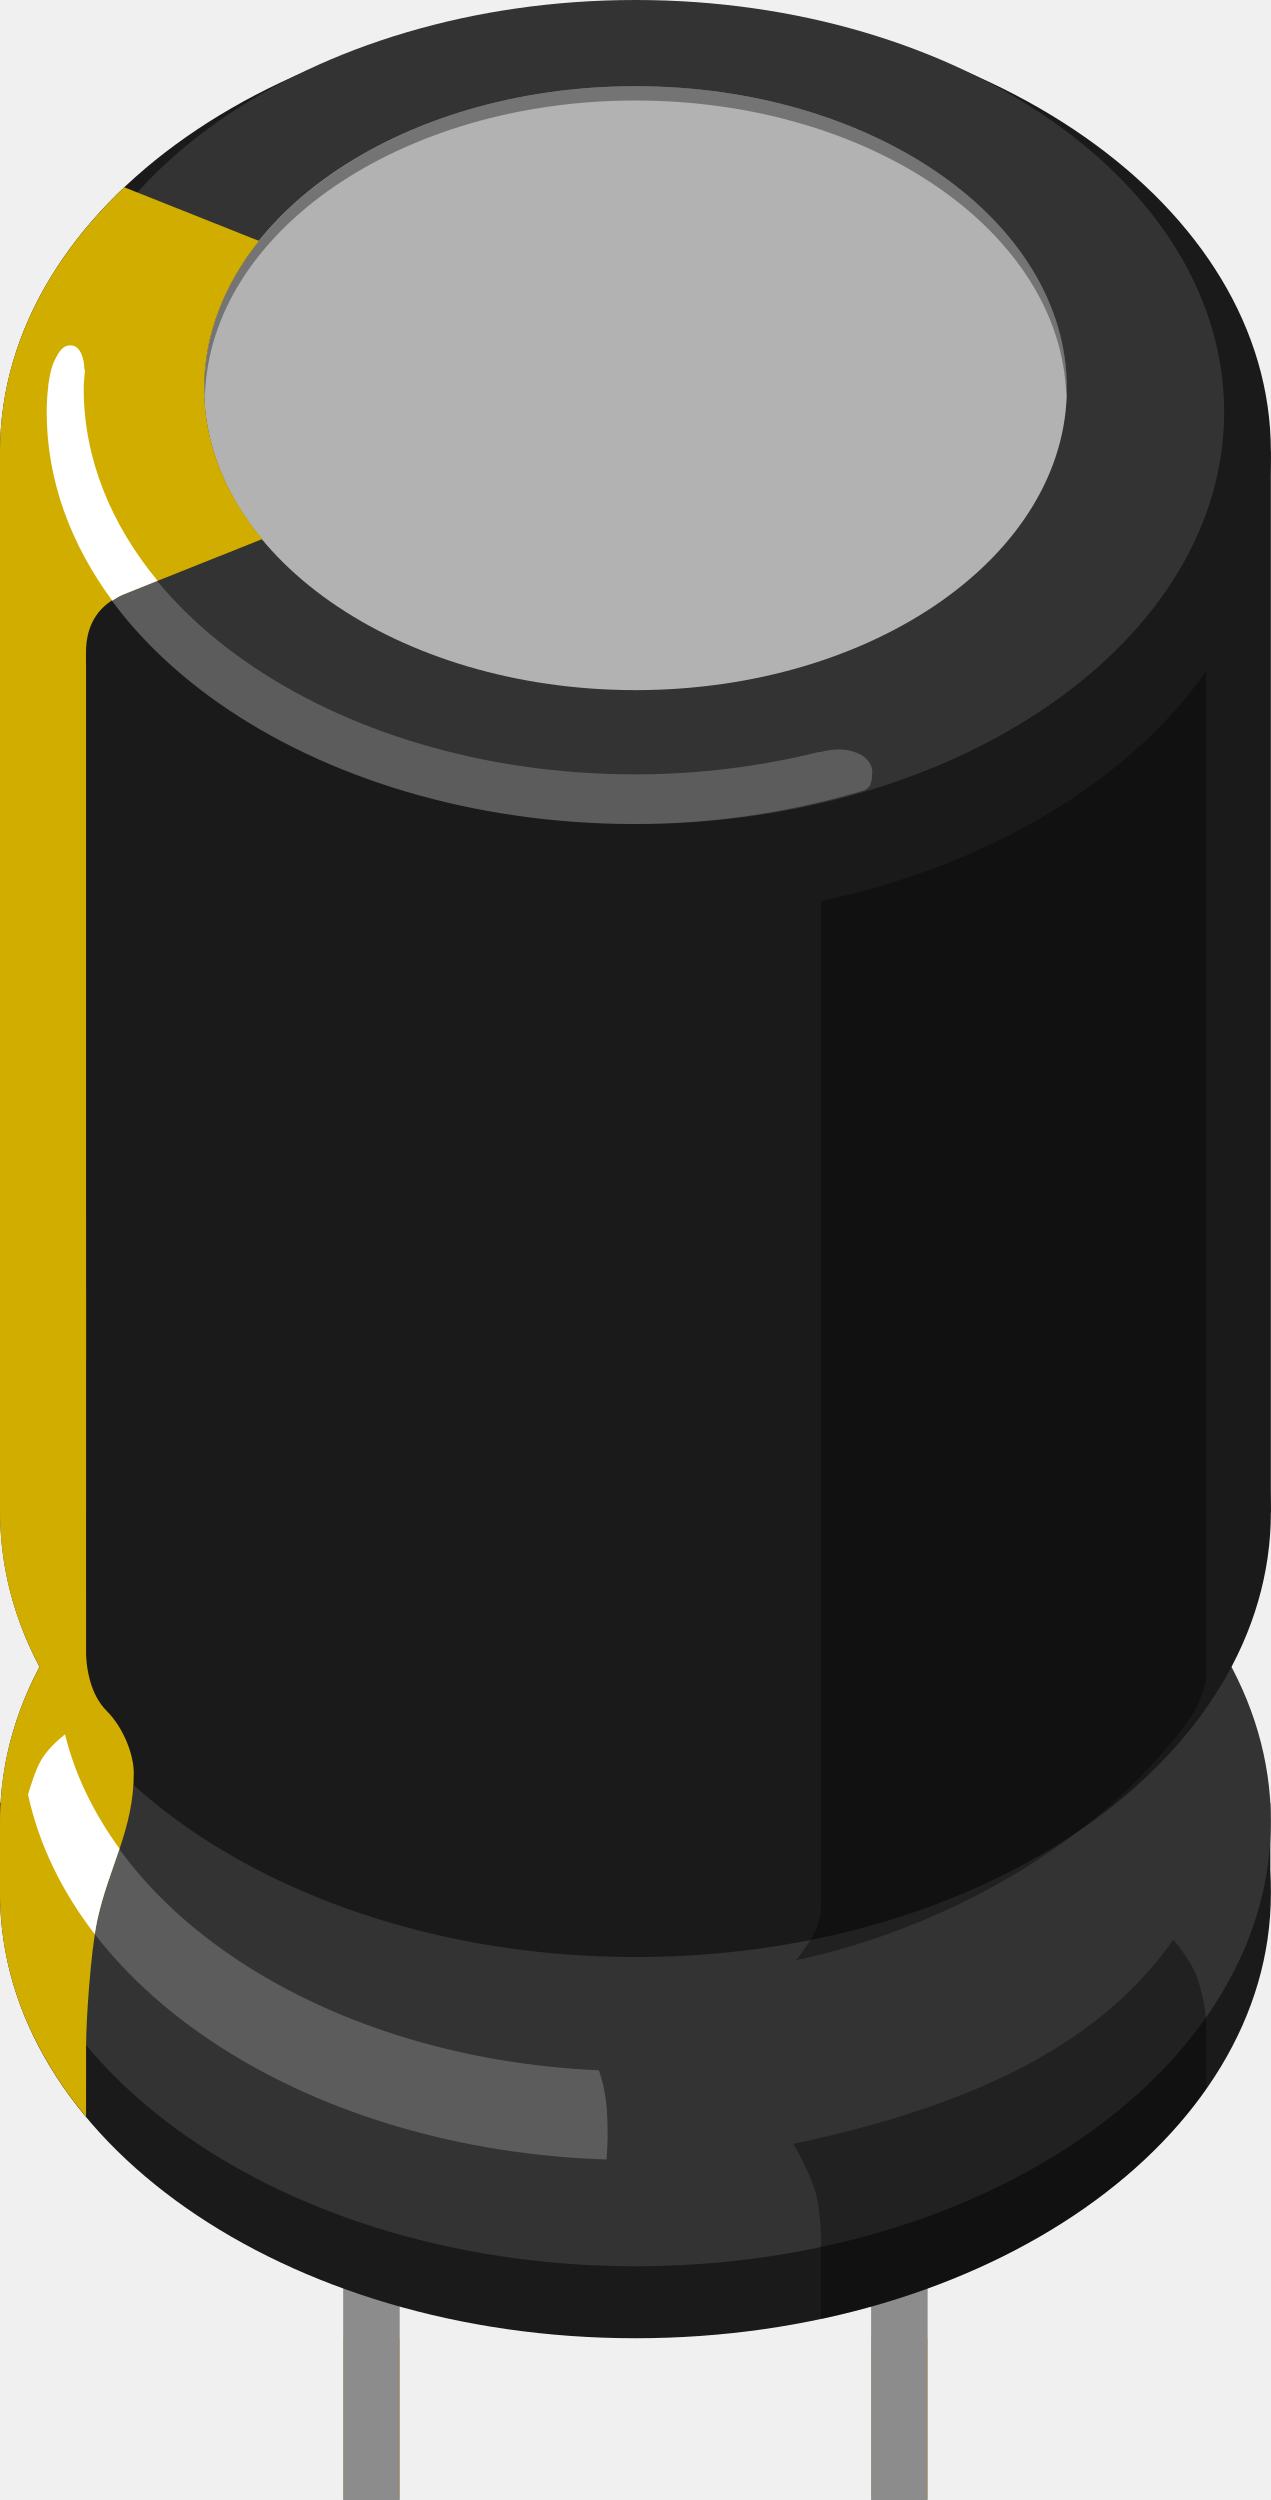
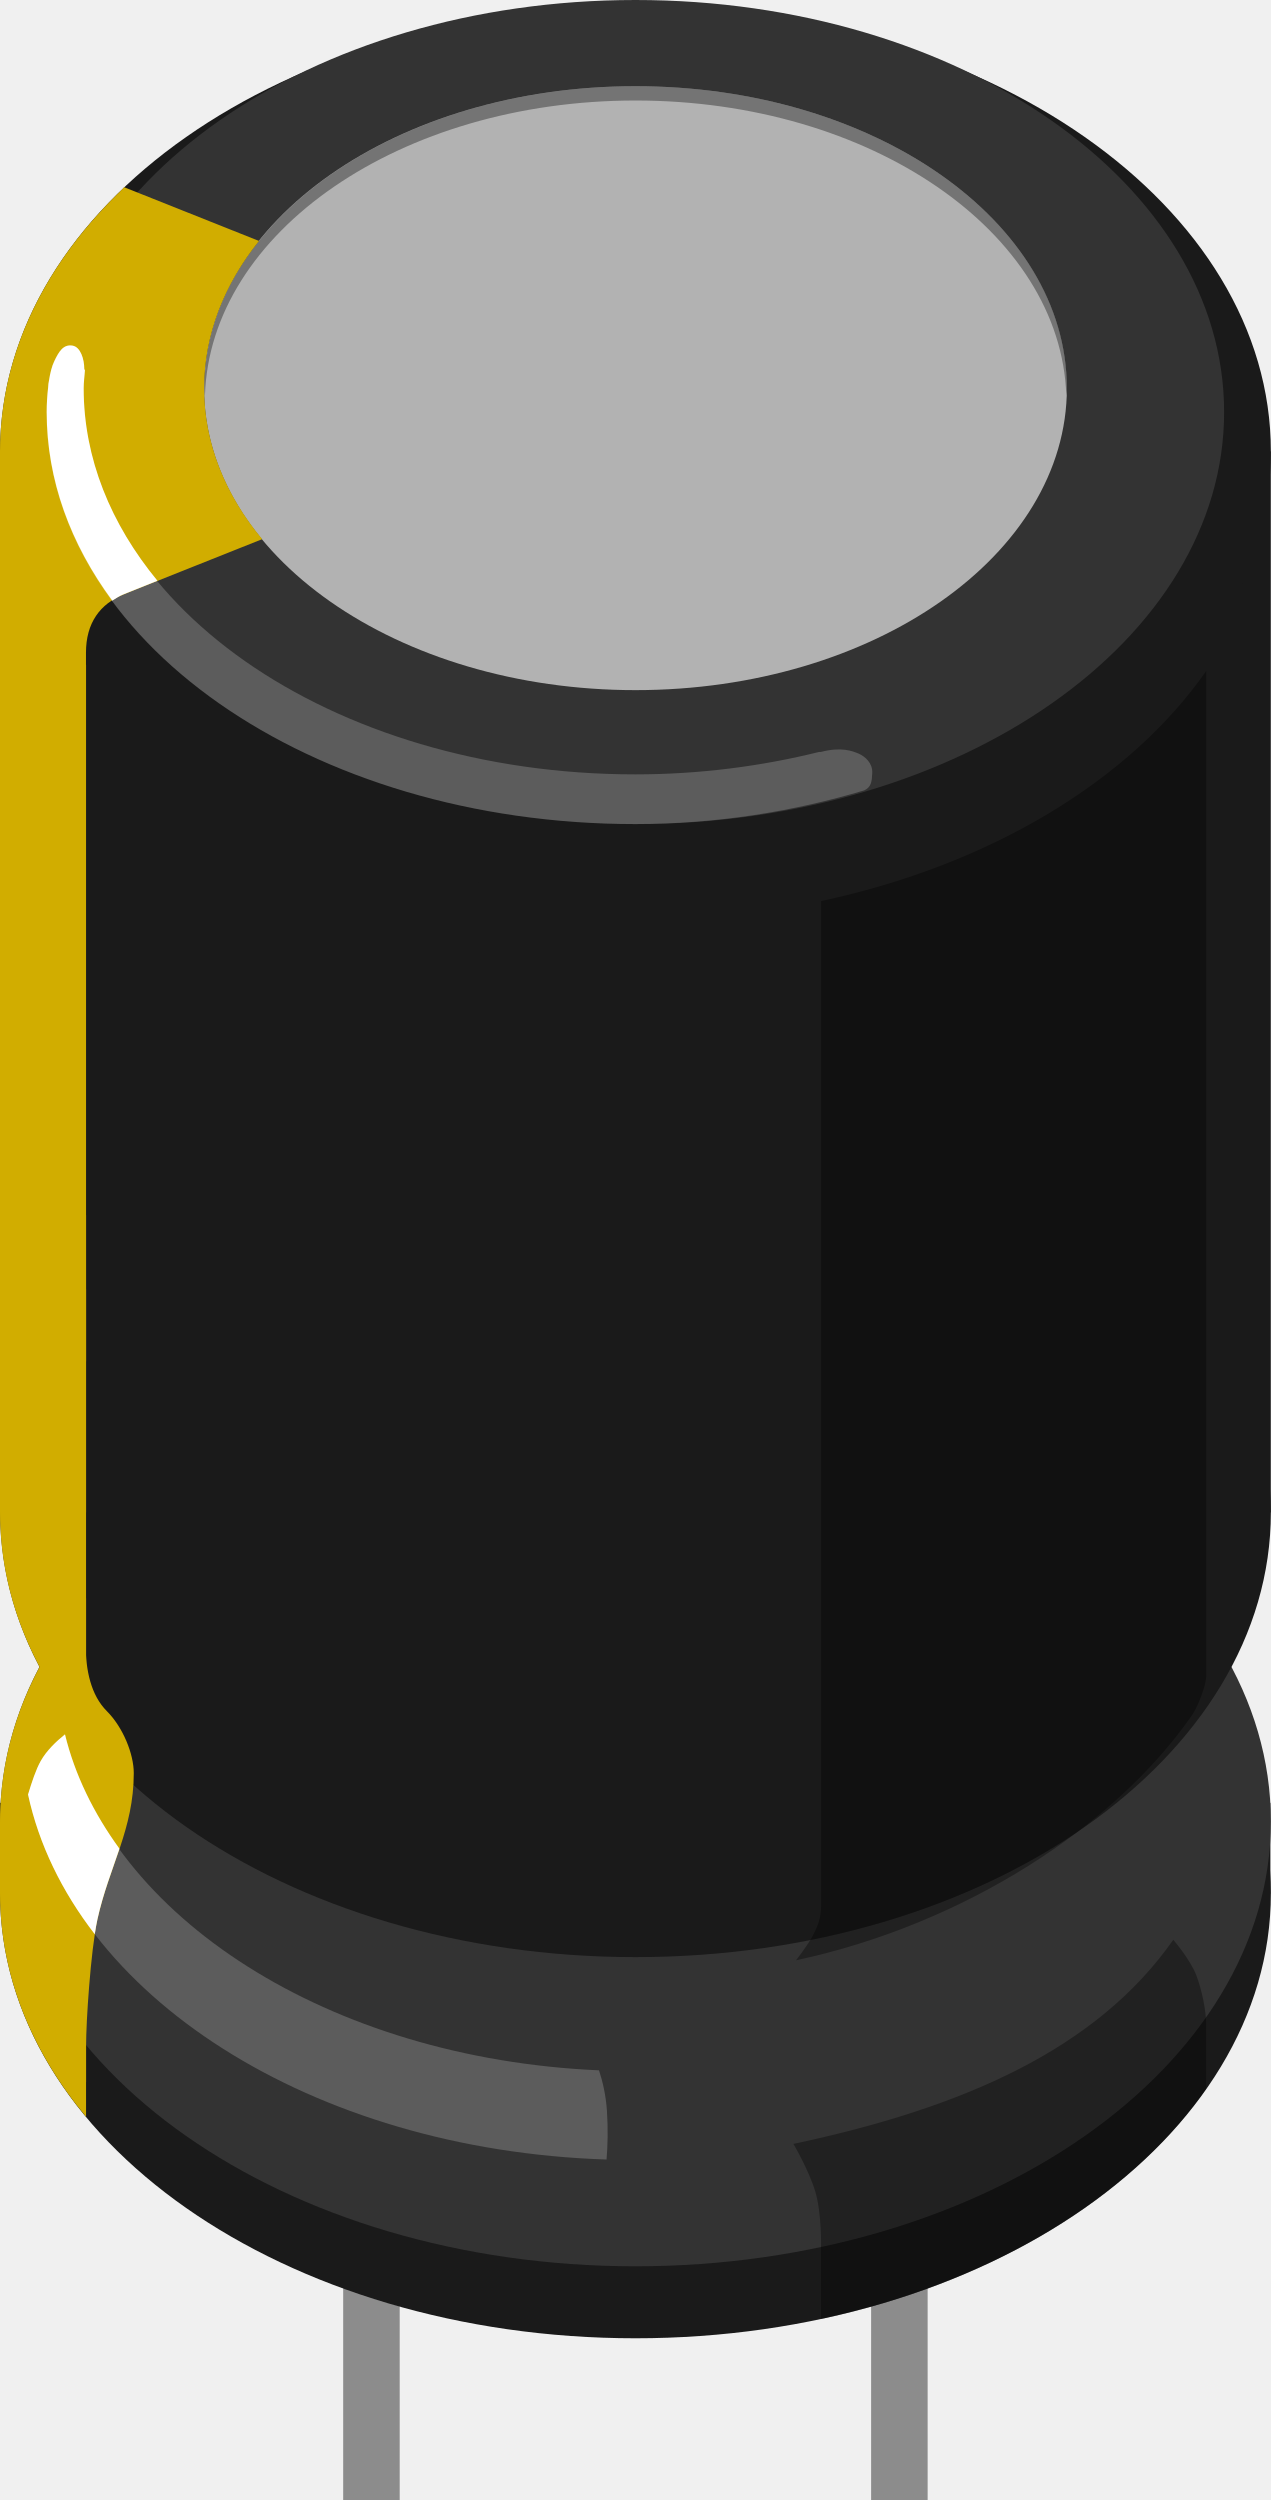
- <svg xmlns="http://www.w3.org/2000/svg" version="1.1" id="Ebene_1" x="0px" y="0px" width="35.149px" height="69.147px" viewBox="0 0 35.149 69.147" enable-background="new 0 0 35.149 69.147" xml:space="preserve">
-   <g id="copper1">
-     <rect id="connector1pad" x="9.492" y="64.672" fill="#F7BD13" width="1.563" height="4.438" />
-     <rect id="connector0pad" x="24.094" y="64.672" fill="#F7BD13" width="1.563" height="4.438" />
-     <g id="copper0">
- 	</g>
-   </g>
+ <svg xmlns="http://www.w3.org/2000/svg" version="1.1" id="Ebene_1" x="0px" y="0px" width="35.148px" height="69.146px" viewBox="0 0 35.148 69.146" enable-background="new 0 0 35.148 69.146" xml:space="preserve">
+   <rect id="connector1pin" x="9.654" y="66.424" fill="#F7BD13" width="1.24" height="2.723" />
+   <rect id="connector0pin" x="24.256" y="66.424" fill="#F7BD13" width="1.24" height="2.723" />
  <g id="icon">
    <g>
      <g>
-         <rect x="9.492" y="56.116" fill="#8C8C8C" width="1.563" height="13.031" />
-         <rect x="24.094" y="56.116" fill="#8C8C8C" width="1.563" height="13.031" />
+         <rect x="9.492" y="56.116" fill="#8C8C8C" width="1.563" height="13.03" />
+         <rect x="24.094" y="56.116" fill="#8C8C8C" width="1.563" height="13.03" />
      </g>
-       <ellipse fill="#1A1A1A" cx="17.576" cy="52.371" rx="17.575" ry="12.302" />
-       <rect y="49.864" fill="#1A1A1A" width="35.136" height="2.508" />
-       <ellipse fill="#333333" cx="17.576" cy="50.379" rx="17.575" ry="12.303" />
-       <path fill="#1A1A1A" d="M17.576,29.526c9.706,0,17.575,5.51,17.575,12.303c0,6.797-7.869,12.301-17.575,12.301    S0.004,48.625,0.004,41.829C0.004,35.036,7.871,29.526,17.576,29.526z" />
-       <rect y="12.486" fill="#1A1A1A" width="35.149" height="29.343" />
-       <ellipse fill="#1A1A1A" cx="17.576" cy="12.488" rx="17.575" ry="12.302" />
-       <ellipse fill="#333333" cx="17.576" cy="11.397" rx="16.282" ry="11.397" />
+       <ellipse fill="#1A1A1A" cx="17.576" cy="52.371" rx="17.574" ry="12.302" />
+       <rect x="0" y="49.864" fill="#1A1A1A" width="35.136" height="2.509" />
+       <ellipse fill="#333333" cx="17.576" cy="50.379" rx="17.574" ry="12.303" />
+       <path fill="#1A1A1A" d="M17.576,29.526c9.706,0,17.574,5.511,17.574,12.304c0,6.797-7.868,12.301-17.574,12.301    S0.004,48.625,0.004,41.829C0.004,35.036,7.871,29.526,17.576,29.526z" />
+       <rect x="0" y="12.486" fill="#1A1A1A" width="35.148" height="29.344" />
+       <ellipse fill="#1A1A1A" cx="17.576" cy="12.488" rx="17.574" ry="12.302" />
+       <ellipse fill="#333333" cx="17.576" cy="11.397" rx="16.281" ry="11.397" />
      <ellipse fill="#B2B2B2" cx="17.576" cy="10.736" rx="11.932" ry="8.352" />
-       <path fill="#D1AD00" d="M3.433,5.187C1.277,7.227,0,9.753,0,12.486v6.798h2.351v-0.658l0.027-0.244c0,0,0,0.129,0-0.332    c0-0.822,0.39-1.352,1.054-1.615c0.639-0.252,0.588-4.748,0.588-4.748L3.433,5.187z" />
-       <path fill="#D1AD00" d="M5.646,10.738c0-1.481,0.555-2.87,1.521-4.073L3.433,5.178c-1.354,1.66-2.137,3.58-2.137,5.628    c0,2.047,0.783,3.964,2.137,5.628l3.819-1.523C6.237,13.688,5.646,12.261,5.646,10.738z" />
-       <rect y="18.381" fill="#D1AD00" width="2.38" height="23.447" />
-       <rect y="33.606" fill="#D1AD00" width="2.38" height="4.049" />
-       <path fill="#D1AD00" d="M0,50.383v1.988c0,2.248,0.866,4.359,2.38,6.178v-1.992V46.19v-1.988C0.866,46.022,0,48.129,0,50.383z" />
-       <path fill="#D1AD00" d="M2.38,35.655C0.866,37.469,0,39.577,0,41.829s0.866,4.357,2.38,6.178V35.655z" />
-       <path fill="#D1AD00" d="M2.38,57.588c0,0,0-0.455,0-1.031c0-0.582,0.123-2.584,0.317-3.477C3.023,51.61,3.7,50.596,3.7,49.04    c0-0.525-0.295-1.262-0.743-1.711c-0.442-0.441-0.588-1.131-0.588-1.854c0-0.727,0-1.645,0-1.645l-1.019,0.031L1.464,56.54    L2.38,57.588z" />
-       <path opacity="0.35" enable-background="new    " d="M17.576,2.78c6.498,0,11.767,3.635,11.916,8.156    c0.005-0.066,0.02-0.129,0.02-0.198c0-4.612-5.345-8.354-11.931-8.354c-6.587,0-11.929,3.741-11.929,8.354    c0,0.067,0.012,0.131,0.017,0.198C5.811,6.417,11.081,2.78,17.576,2.78z" />
-       <path opacity="0.35" enable-background="new    " d="M22.71,24.922v5.141v14.789c0,0,0,7.582,0,7.885    c0,0.301-0.098,0.553-0.222,0.789c-0.14,0.27-0.471,0.693-0.471,0.693c4.676-1.002,8.801-3.707,10.921-6.734    c0.146-0.188,0.299-0.586,0.35-0.76c0.06-0.178,0.075-0.35,0.075-0.35v-1.521v-8.428V18.559    C31.243,21.594,27.388,23.922,22.71,24.922z" />
-       <path opacity="0.35" enable-background="new    " d="M33.092,54.643c-0.163-0.438-0.641-0.992-0.641-0.992    c-2.123,3.033-5.821,4.65-10.506,5.646c0,0,0.423,0.715,0.607,1.324c0.179,0.607,0.157,1.527,0.157,1.527v1.994    c4.678-0.998,8.534-3.334,10.653-6.365c0,0,0-1.387,0-1.748C33.369,55.616,33.23,55.008,33.092,54.643z" />
-       <path opacity="0.2" fill="#FFFFFF" enable-background="new    " d="M16.787,58.379c-0.03-0.424-0.114-0.797-0.219-1.117    c-7.465-0.328-13.535-4.234-14.769-9.291c-0.236,0.188-0.505,0.443-0.667,0.734c-0.132,0.238-0.253,0.594-0.352,0.93    c1.192,5.545,7.836,9.83,15.996,10.094C16.807,59.354,16.821,58.907,16.787,58.379z" />
-       <path opacity="0.2" fill="#FFFFFF" enable-background="new    " d="M24.125,21.379c0.015-0.271-0.199-0.457-0.372-0.533    c-0.18-0.076-0.482-0.195-1.047-0.049h-0.048c-1.594,0.395-3.302,0.621-5.086,0.621c-8.428,0-15.261-4.785-15.261-10.683    c0-0.167,0.024-0.33,0.037-0.495c-0.002-0.016-0.019-0.021-0.019-0.041c0-0.264-0.1-0.606-0.326-0.641    C1.746,9.515,1.626,9.725,1.497,9.99c-0.063,0.132-0.108,0.318-0.144,0.537c-0.002,0.029-0.012,0.059-0.015,0.085    c-0.005,0.031-0.006,0.065-0.007,0.097c-0.024,0.228-0.043,0.454-0.043,0.683c0,6.295,7.292,11.399,16.28,11.399    c2.257,0,4.386-0.348,6.336-0.93C24.096,21.774,24.116,21.616,24.125,21.379z" />
-       <path fill="#FFFFFF" d="M1.126,48.706c-0.133,0.236-0.249,0.59-0.35,0.928c0.298,1.377,0.934,2.682,1.845,3.863    c0.025-0.158,0.049-0.297,0.076-0.418c0.16-0.721,0.401-1.328,0.608-1.947c-0.712-0.98-1.237-2.047-1.507-3.162    C1.56,48.159,1.289,48.417,1.126,48.706z" />
-       <path fill="#FFFFFF" d="M2.314,10.738c0-0.167,0.025-0.33,0.035-0.497c-0.003-0.015-0.018-0.021-0.018-0.04    c0-0.263-0.101-0.606-0.325-0.641C1.75,9.517,1.626,9.727,1.501,9.993c-0.065,0.133-0.112,0.317-0.145,0.536    c-0.005,0.027-0.01,0.059-0.015,0.086c-0.005,0.031-0.005,0.066-0.008,0.098c-0.026,0.226-0.04,0.454-0.04,0.683    c0,1.884,0.662,3.653,1.815,5.217c0.099-0.064,0.2-0.133,0.318-0.178l0.93-0.373C3.067,14.497,2.314,12.681,2.314,10.738z" />
+       <path fill="#D1AD00" d="M3.433,5.187C1.277,7.227,0,9.753,0,12.486v6.799h2.351v-0.658l0.027-0.244c0,0,0,0.129,0-0.332    c0-0.822,0.39-1.353,1.054-1.615c0.639-0.252,0.588-4.748,0.588-4.748L3.433,5.187z" />
+       <path fill="#D1AD00" d="M5.646,10.738c0-1.48,0.556-2.869,1.521-4.072L3.433,5.178c-1.354,1.66-2.137,3.58-2.137,5.628    c0,2.047,0.783,3.964,2.137,5.628l3.819-1.522C6.237,13.688,5.646,12.261,5.646,10.738z" />
+       <rect x="0" y="18.381" fill="#D1AD00" width="2.38" height="23.447" />
+       <rect x="0" y="33.606" fill="#D1AD00" width="2.38" height="4.049" />
+       <path fill="#D1AD00" d="M0,50.383v1.988c0,2.248,0.866,4.358,2.38,6.178v-1.992V46.19v-1.987C0.866,46.022,0,48.129,0,50.383z" />
+       <path fill="#D1AD00" d="M2.38,35.655C0.866,37.469,0,39.577,0,41.829s0.866,4.356,2.38,6.178V35.655z" />
+       <path fill="#D1AD00" d="M2.38,57.588c0,0,0-0.455,0-1.031c0-0.582,0.123-2.584,0.316-3.477C3.023,51.61,3.7,50.596,3.7,49.04    c0-0.525-0.296-1.263-0.743-1.711c-0.442-0.441-0.588-1.132-0.588-1.854c0-0.727,0-1.645,0-1.645l-1.02,0.03l0.114,12.68    L2.38,57.588z" />
+       <path opacity="0.35" enable-background="new    " d="M17.576,2.78c6.498,0,11.767,3.636,11.916,8.156    c0.005-0.065,0.02-0.129,0.02-0.198c0-4.611-5.345-8.354-11.931-8.354c-6.587,0-11.93,3.741-11.93,8.354    c0,0.067,0.013,0.132,0.018,0.198C5.811,6.417,11.081,2.78,17.576,2.78z" />
+       <path opacity="0.35" enable-background="new    " d="M22.71,24.922v5.141v14.789c0,0,0,7.582,0,7.885    c0,0.302-0.099,0.554-0.223,0.789c-0.14,0.271-0.471,0.693-0.471,0.693c4.676-1.002,8.801-3.707,10.921-6.734    c0.146-0.188,0.299-0.586,0.351-0.76c0.06-0.178,0.074-0.35,0.074-0.35v-1.521v-8.428V18.559    C31.243,21.594,27.388,23.922,22.71,24.922z" />
+       <path opacity="0.35" enable-background="new    " d="M33.092,54.643c-0.163-0.438-0.641-0.992-0.641-0.992    c-2.123,3.033-5.821,4.65-10.507,5.646c0,0,0.424,0.715,0.607,1.324c0.179,0.606,0.157,1.526,0.157,1.526v1.994    c4.678-0.998,8.534-3.334,10.652-6.365c0,0,0-1.387,0-1.748C33.369,55.616,33.23,55.008,33.092,54.643z" />
+       <path opacity="0.2" fill="#FFFFFF" enable-background="new    " d="M16.787,58.379c-0.03-0.424-0.114-0.797-0.22-1.117    c-7.465-0.328-13.534-4.234-14.769-9.291c-0.236,0.188-0.505,0.443-0.667,0.734C1,48.943,0.879,49.299,0.78,49.635    c1.192,5.545,7.837,9.83,15.996,10.094C16.807,59.354,16.821,58.906,16.787,58.379z" />
+       <path opacity="0.2" fill="#FFFFFF" enable-background="new    " d="M24.125,21.379c0.015-0.271-0.199-0.457-0.372-0.533    c-0.18-0.076-0.482-0.195-1.047-0.049h-0.048c-1.595,0.395-3.303,0.621-5.087,0.621c-8.428,0-15.261-4.785-15.261-10.684    c0-0.167,0.024-0.33,0.037-0.495c-0.002-0.016-0.019-0.021-0.019-0.041c0-0.264-0.101-0.605-0.326-0.641    C1.746,9.515,1.626,9.725,1.497,9.99c-0.063,0.133-0.108,0.318-0.145,0.537c-0.002,0.029-0.012,0.06-0.015,0.085    c-0.005,0.031-0.006,0.065-0.007,0.098c-0.024,0.228-0.043,0.454-0.043,0.683c0,6.295,7.292,11.399,16.279,11.399    c2.258,0,4.387-0.349,6.336-0.931C24.096,21.774,24.116,21.616,24.125,21.379z" />
+       <path fill="#FFFFFF" d="M1.126,48.706c-0.133,0.235-0.249,0.59-0.351,0.928c0.299,1.377,0.935,2.682,1.846,3.863    c0.024-0.158,0.049-0.297,0.075-0.418c0.16-0.722,0.401-1.328,0.608-1.947c-0.712-0.98-1.237-2.047-1.507-3.162    C1.56,48.159,1.289,48.417,1.126,48.706z" />
+       <path fill="#FFFFFF" d="M2.314,10.738c0-0.167,0.025-0.329,0.035-0.496c-0.003-0.016-0.018-0.021-0.018-0.04    c0-0.264-0.102-0.606-0.325-0.642C1.75,9.517,1.626,9.727,1.501,9.993c-0.065,0.133-0.112,0.316-0.146,0.535    c-0.005,0.027-0.01,0.06-0.015,0.086c-0.005,0.031-0.005,0.066-0.008,0.099c-0.026,0.226-0.04,0.454-0.04,0.683    c0,1.884,0.662,3.653,1.814,5.217c0.1-0.063,0.2-0.133,0.318-0.178l0.93-0.373C3.067,14.497,2.314,12.681,2.314,10.738z" />
    </g>
  </g>
</svg>
